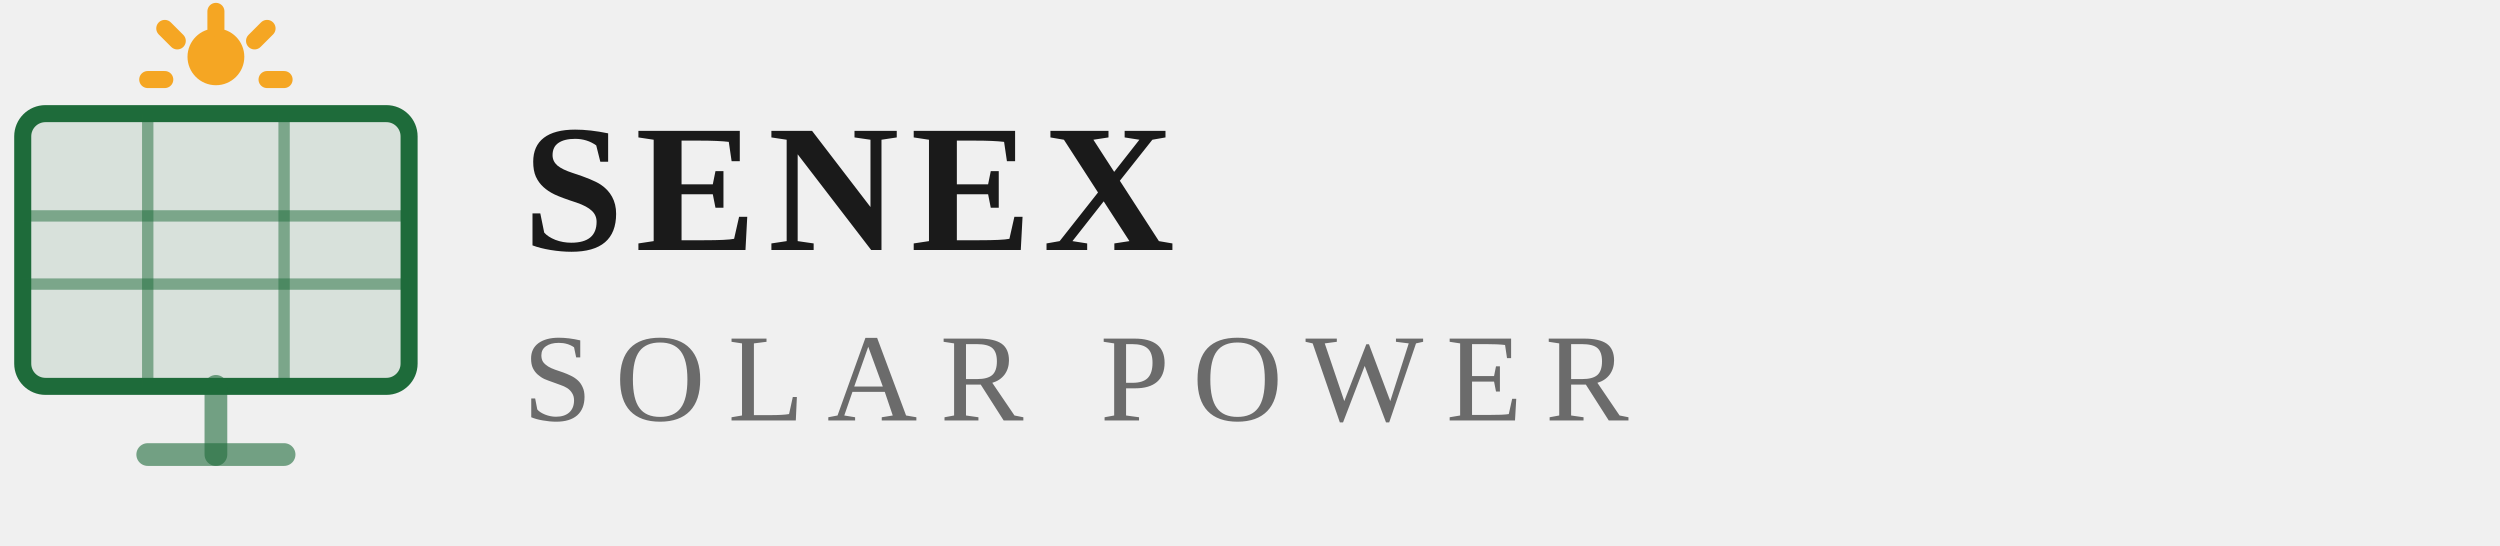
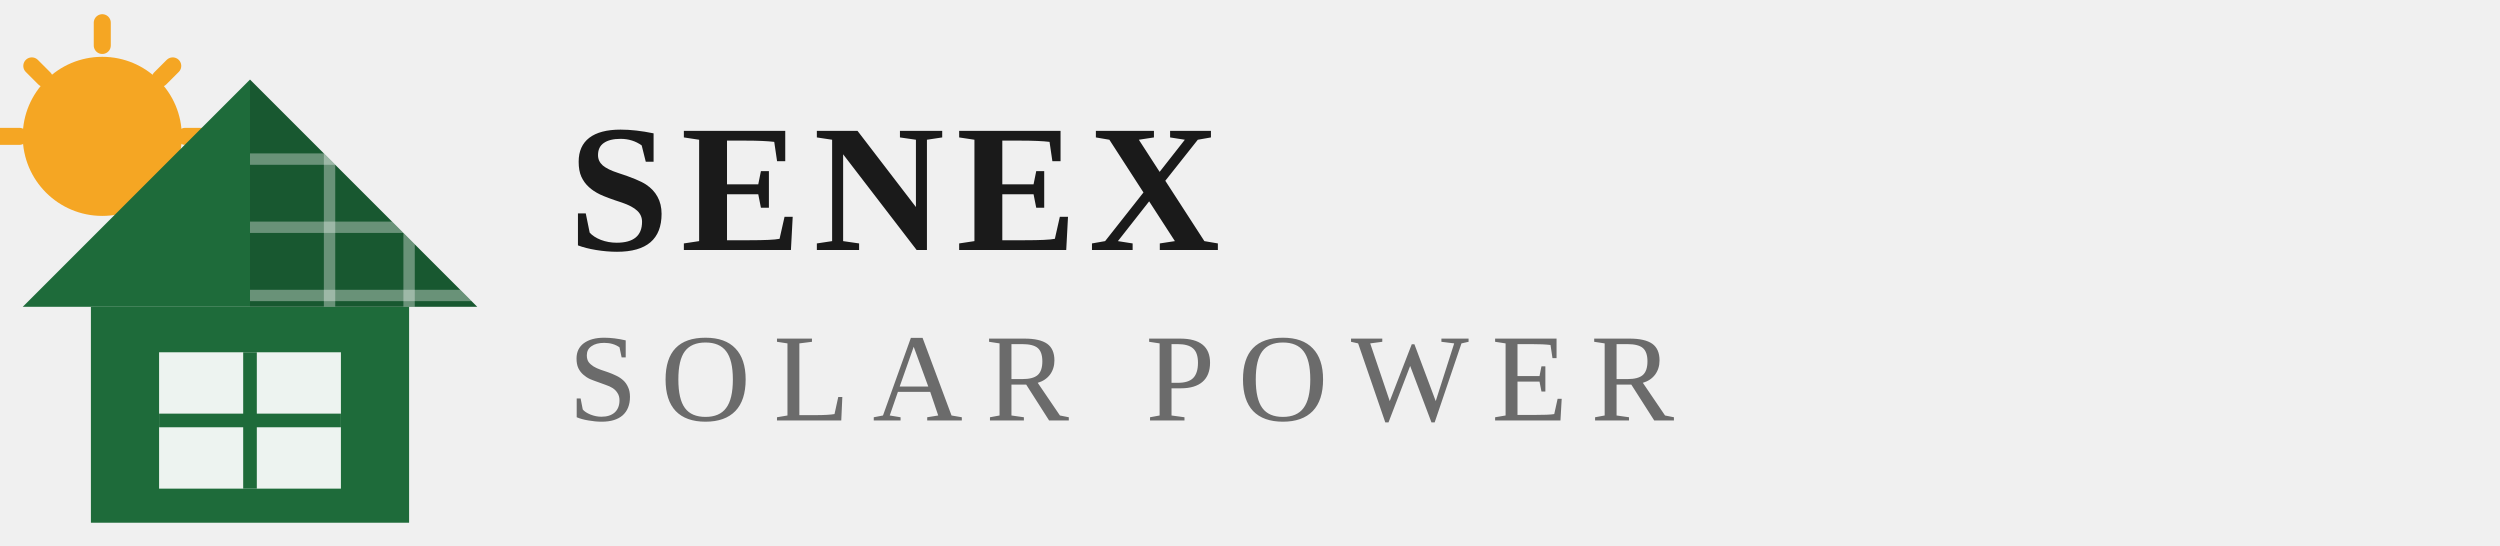
<svg xmlns="http://www.w3.org/2000/svg" viewBox="0 0 220 48" fill="none" role="img" aria-label="Senex Solar Power">
-   <g>
-     <rect x="2" y="10" width="34" height="24" rx="2" fill="#1E6B3A" opacity="0.12" />
-     <rect x="2" y="10" width="34" height="24" rx="2" stroke="#1E6B3A" stroke-width="1.5" />
-     <line x1="13" y1="10" x2="13" y2="34" stroke="#1E6B3A" stroke-width="1" opacity="0.5" />
-     <line x1="25" y1="10" x2="25" y2="34" stroke="#1E6B3A" stroke-width="1" opacity="0.5" />
-     <line x1="2" y1="19" x2="36" y2="19" stroke="#1E6B3A" stroke-width="1" opacity="0.5" />
-     <line x1="2" y1="25" x2="36" y2="25" stroke="#1E6B3A" stroke-width="1" opacity="0.5" />
-     <circle cx="19" cy="5" r="2.5" fill="#F5A623" />
-     <line x1="19" y1="1" x2="19" y2="2.5" stroke="#F5A623" stroke-width="1.5" stroke-linecap="round" />
-     <line x1="23.5" y1="2.5" x2="22.4" y2="3.6" stroke="#F5A623" stroke-width="1.5" stroke-linecap="round" />
-     <line x1="25" y1="7" x2="23.5" y2="7" stroke="#F5A623" stroke-width="1.5" stroke-linecap="round" />
-     <line x1="14.5" y1="2.5" x2="15.6" y2="3.6" stroke="#F5A623" stroke-width="1.5" stroke-linecap="round" />
-     <line x1="13" y1="7" x2="14.5" y2="7" stroke="#F5A623" stroke-width="1.5" stroke-linecap="round" />
-     <line x1="19" y1="34" x2="19" y2="40" stroke="#1E6B3A" stroke-width="2" stroke-linecap="round" opacity="0.6" />
-     <line x1="13" y1="40" x2="25" y2="40" stroke="#1E6B3A" stroke-width="2" stroke-linecap="round" opacity="0.6" />
+   <defs>
+     <clipPath id="panel-clip-dark">
+       <polygon points="22,7 42,27 22,27" />
+     </clipPath>
+   </defs>
+   <circle cx="9" cy="12" r="7" fill="#F5A623" />
+   <line x1="9" y1="2" x2="9" y2="4" stroke="#F5A623" stroke-width="1.5" stroke-linecap="round" />
+   <line x1="15.2" y1="5.8" x2="14.1" y2="6.9" stroke="#F5A623" stroke-width="1.5" stroke-linecap="round" />
+   <line x1="18" y1="12" x2="16.3" y2="12" stroke="#F5A623" stroke-width="1.5" stroke-linecap="round" />
+   <line x1="2.8" y1="5.8" x2="3.9" y2="6.9" stroke="#F5A623" stroke-width="1.5" stroke-linecap="round" />
+   <line x1="0" y1="12" x2="1.7" y2="12" stroke="#F5A623" stroke-width="1.5" stroke-linecap="round" />
+   <polygon points="2,27 22,7 22,27" fill="#1E6B3A" />
+   <polygon points="22,7 42,27 22,27" fill="#185830" />
+   <g clip-path="url(#panel-clip-dark)">
+     <line x1="20" y1="14" x2="44" y2="14" stroke="rgba(255,255,255,0.35)" stroke-width="1" />
+     <line x1="20" y1="20" x2="44" y2="20" stroke="rgba(255,255,255,0.35)" stroke-width="1" />
+     <line x1="20" y1="26" x2="44" y2="26" stroke="rgba(255,255,255,0.35)" stroke-width="1" />
+     <line x1="29" y1="6" x2="29" y2="28" stroke="rgba(255,255,255,0.35)" stroke-width="1" />
+     <line x1="36" y1="6" x2="36" y2="28" stroke="rgba(255,255,255,0.35)" stroke-width="1" />
  </g>
-   <text x="46" y="22" font-family="Georgia, 'Times New Roman', serif" font-size="16" font-weight="700" fill="#1A1A1A" letter-spacing="1">SENEX</text>
-   <text x="46" y="37" font-family="Georgia, 'Times New Roman', serif" font-size="11" font-weight="400" fill="#6B6B6B" letter-spacing="2">SOLAR POWER</text>
+   <rect x="8" y="27" width="28" height="19" fill="#1E6B3A" />
+   <rect x="14" y="31" width="16" height="12" fill="white" opacity="0.92" />
+   <line x1="22" y1="31" x2="22" y2="43" stroke="#1E6B3A" stroke-width="1.2" />
+   <line x1="14" y1="37" x2="30" y2="37" stroke="#1E6B3A" stroke-width="1.2" />
+   <text x="50" y="22" font-family="Georgia, 'Times New Roman', serif" font-size="16" font-weight="700" fill="#1A1A1A" letter-spacing="1">SENEX</text>
+   <text x="50" y="37" font-family="Georgia, 'Times New Roman', serif" font-size="11" font-weight="400" fill="#6B6B6B" letter-spacing="2">SOLAR POWER</text>
</svg>
